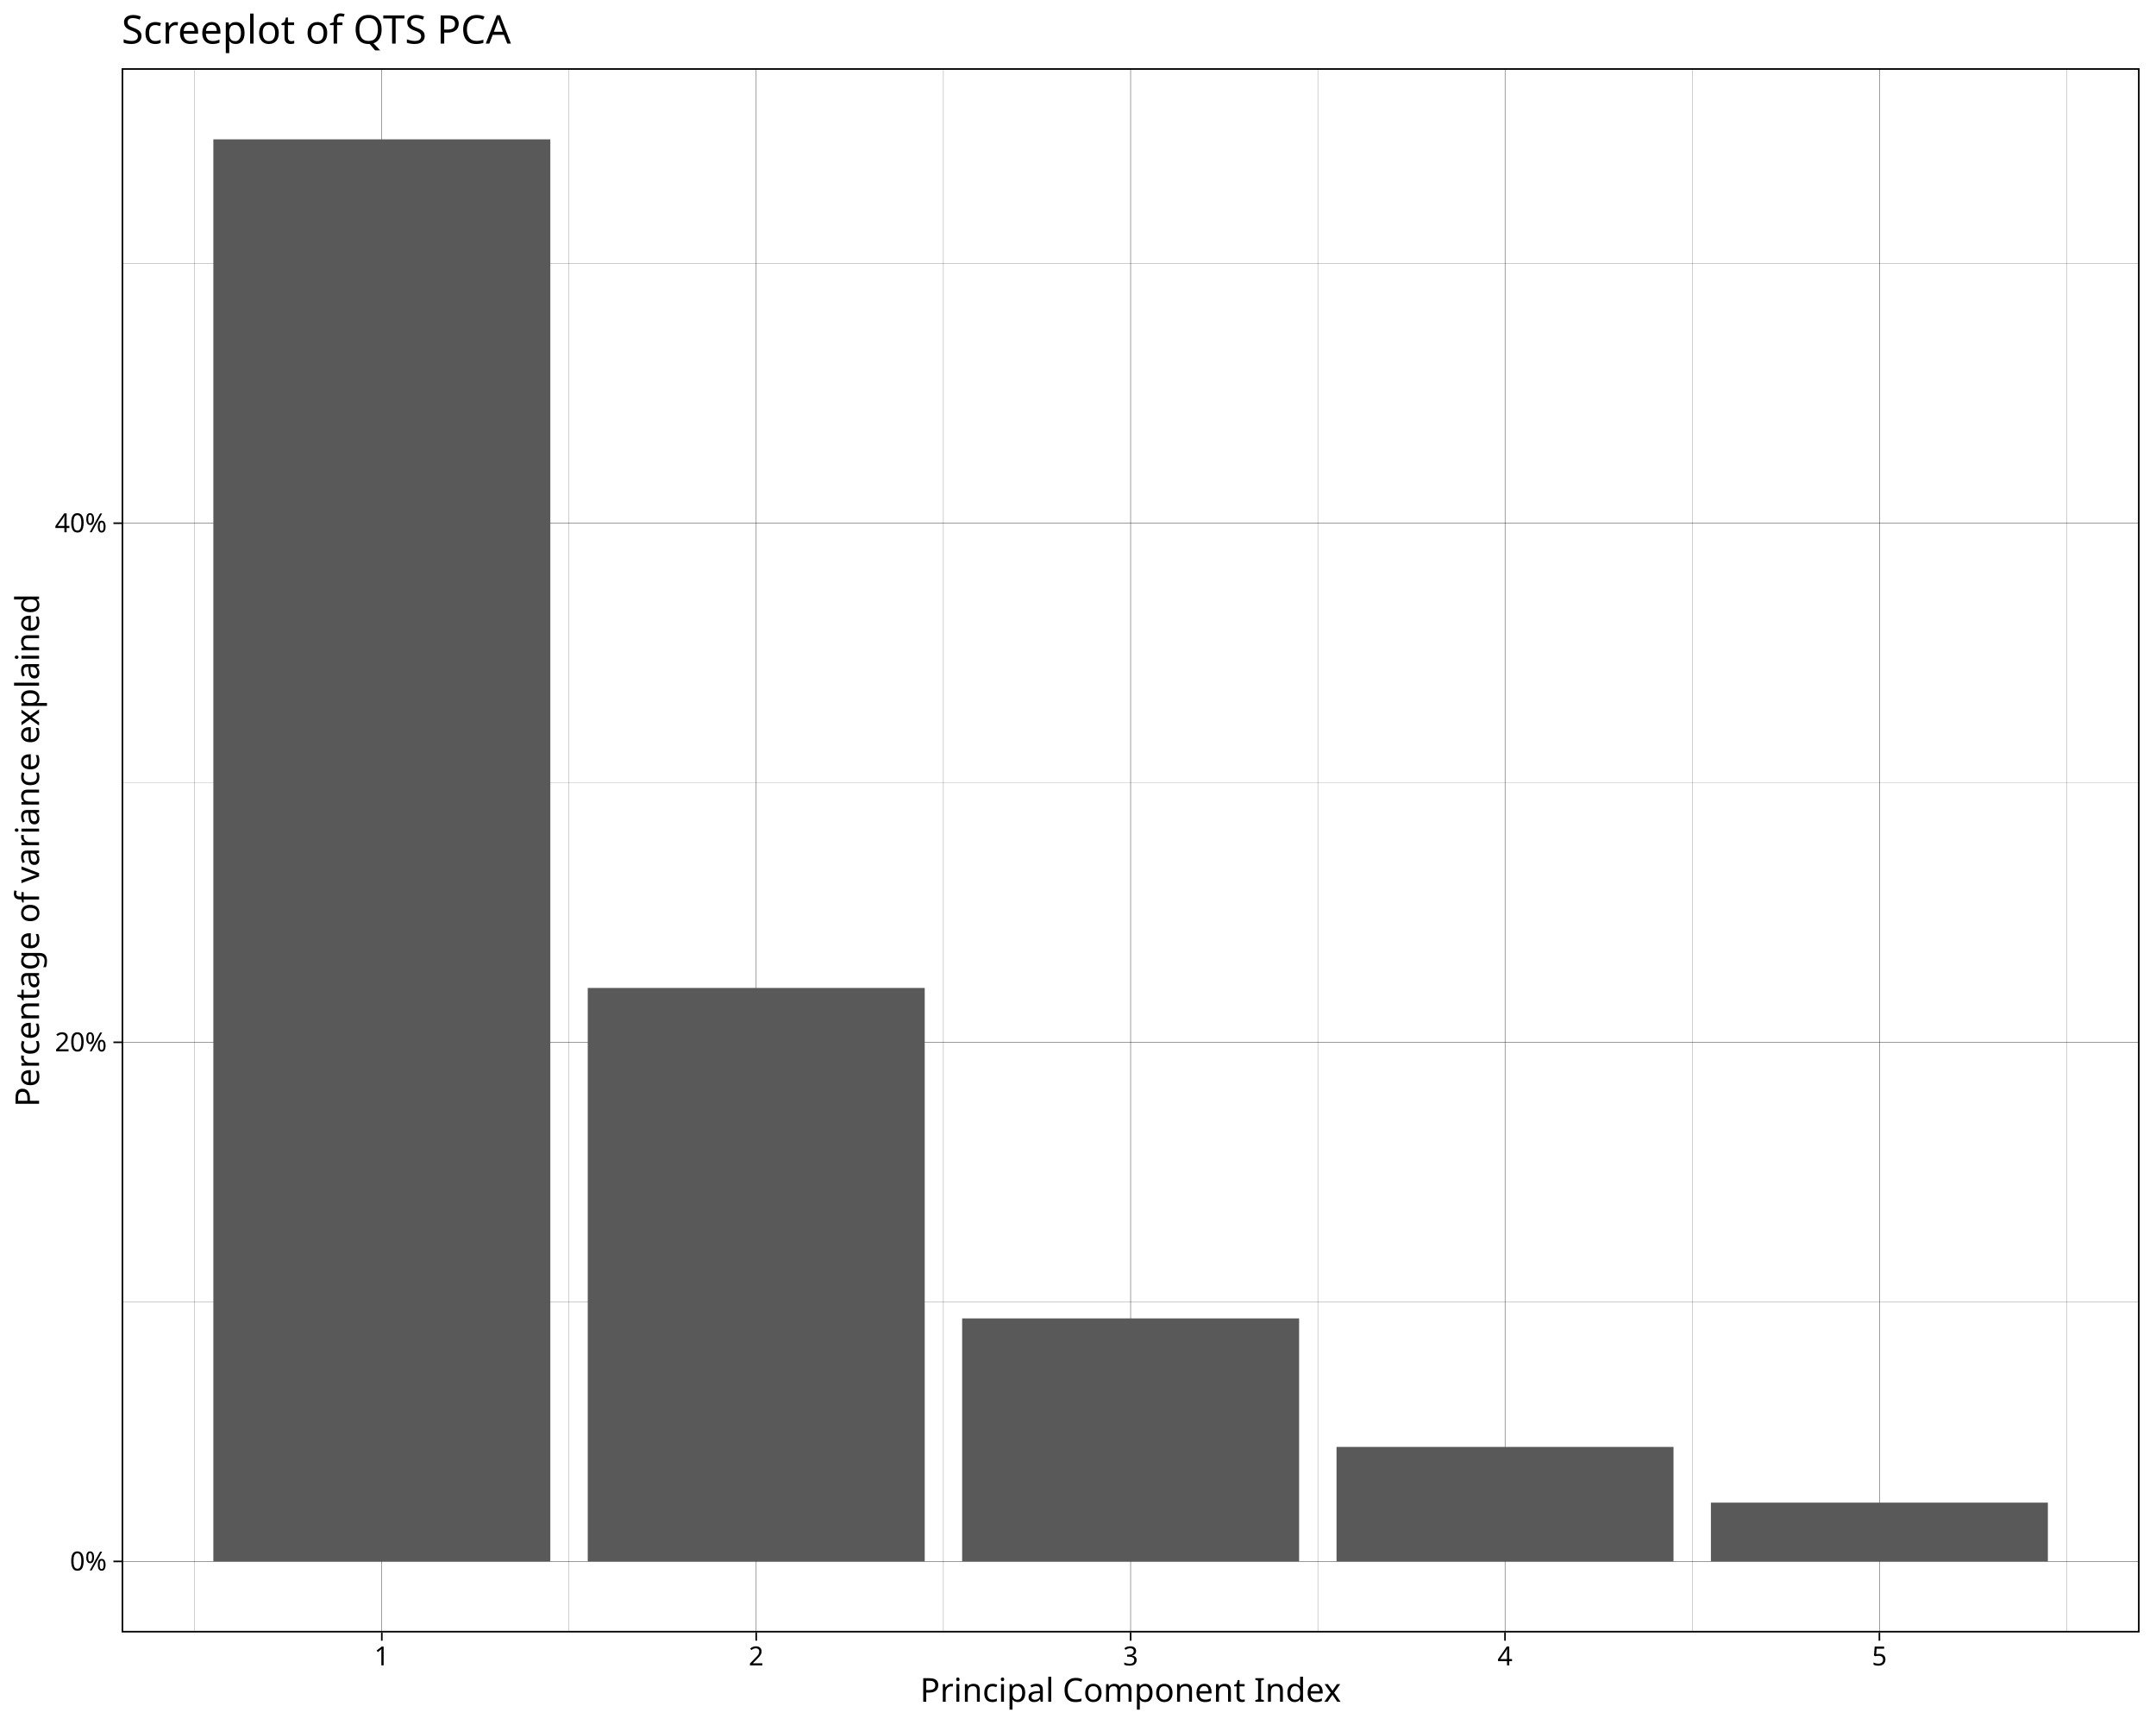
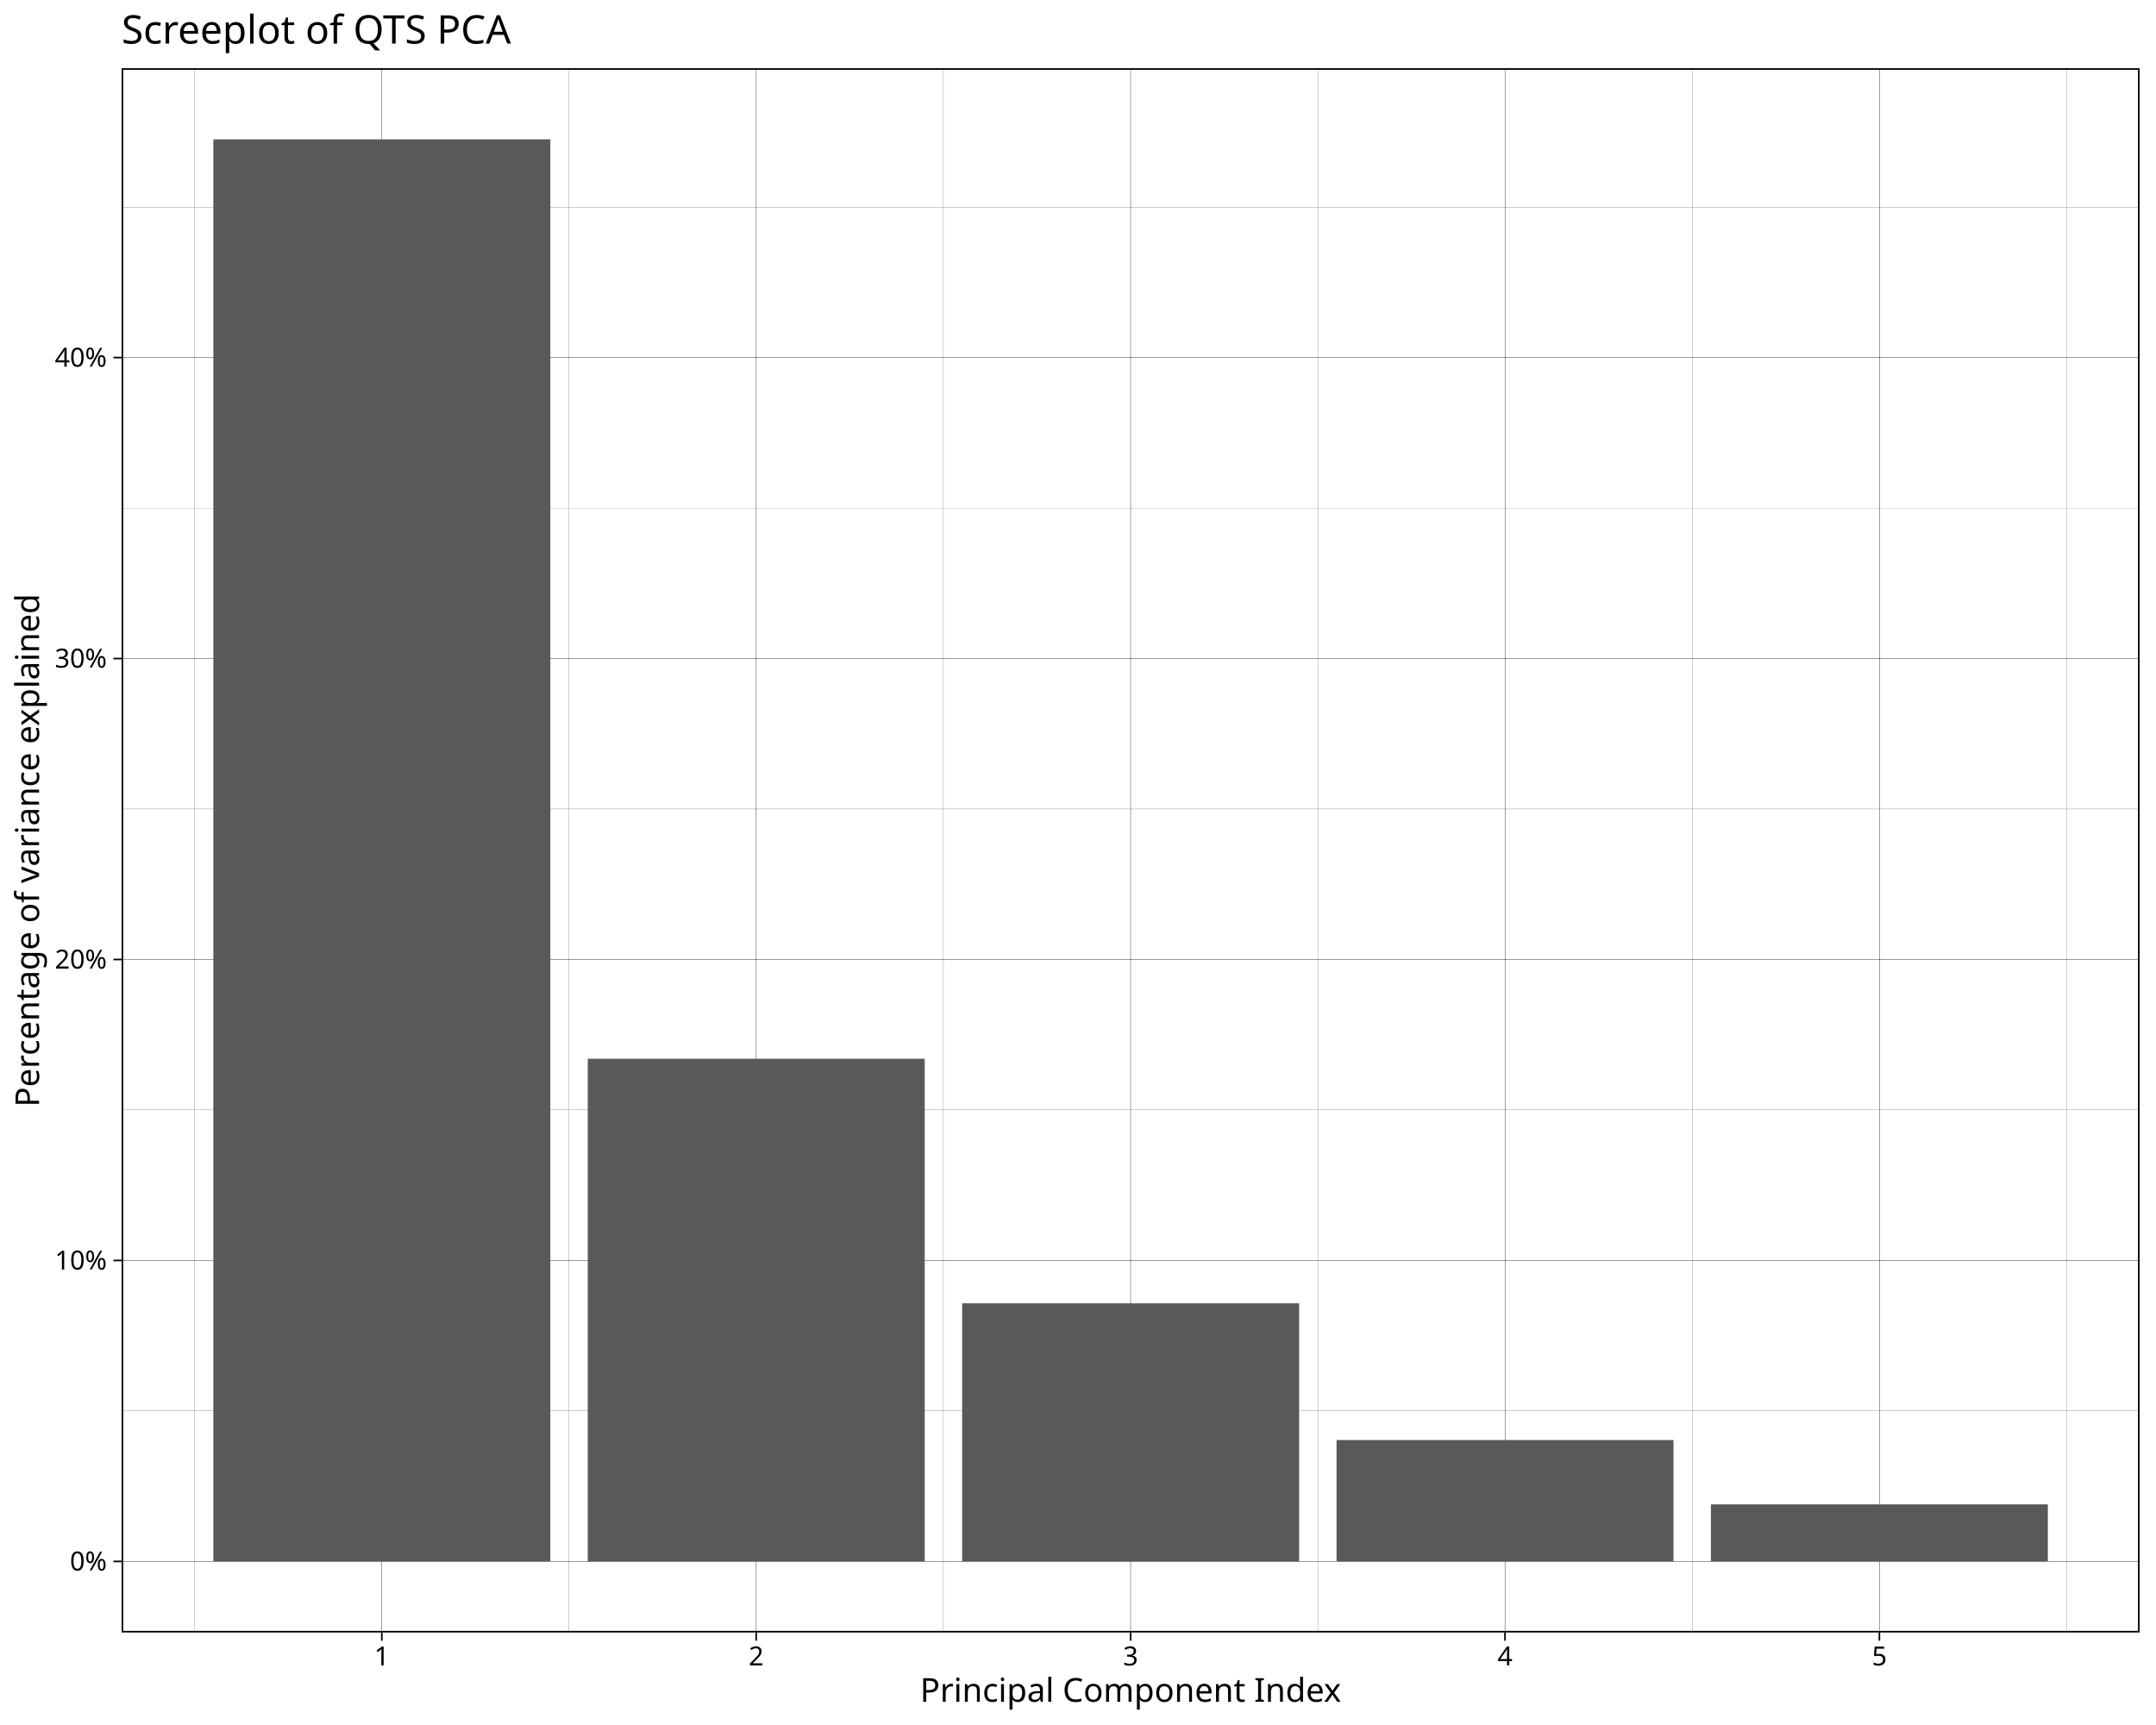
<svg xmlns="http://www.w3.org/2000/svg" class="svglite" data-engine-version="2.0" width="720.00pt" height="576.00pt" viewBox="0 0 720.00 576.00">
  <defs>
    <style type="text/css">
    .svglite line, .svglite polyline, .svglite polygon, .svglite path, .svglite rect, .svglite circle {
      fill: none;
      stroke: #000000;
      stroke-linecap: round;
      stroke-linejoin: round;
      stroke-miterlimit: 10.00;
    }
  </style>
  </defs>
  <rect width="100%" height="100%" style="stroke: none; fill: #FFFFFF;" />
  <defs>
    <clipPath id="cpMC4wMHw3MjAuMDB8MC4wMHw1NzYuMDA=">
      <rect x="0.00" y="0.00" width="720.00" height="576.00" />
    </clipPath>
  </defs>
  <g clip-path="url(#cpMC4wMHw3MjAuMDB8MC4wMHw1NzYuMDA=)">
    <rect x="0.00" y="0.00" width="720.00" height="576.00" style="stroke-width: 1.07; stroke: #FFFFFF; fill: #FFFFFF;" />
  </g>
  <defs>
    <clipPath id="cpNDAuNjJ8NzE0LjUyfDIyLjc4fDU0NS4xMQ==">
      <rect x="40.62" y="22.78" width="673.90" height="522.33" />
    </clipPath>
  </defs>
  <g clip-path="url(#cpNDAuNjJ8NzE0LjUyfDIyLjc4fDU0NS4xMQ==)">
    <rect x="40.62" y="22.78" width="673.90" height="522.33" style="stroke-width: 1.07; stroke: none; fill: #FFFFFF;" />
-     <polyline points="40.62,434.70 714.52,434.70 " style="stroke-width: 0.053; stroke-linecap: butt;" />
-     <polyline points="40.62,261.37 714.52,261.37 " style="stroke-width: 0.053; stroke-linecap: butt;" />
-     <polyline points="40.62,88.03 714.52,88.03 " style="stroke-width: 0.053; stroke-linecap: butt;" />
+     <polyline points="40.62,471.12 714.52,471.12 " style="stroke-width: 0.053; stroke-linecap: butt;" />
+     <polyline points="40.62,370.63 714.52,370.63 " style="stroke-width: 0.053; stroke-linecap: butt;" />
+     <polyline points="40.62,270.14 714.52,270.14 " style="stroke-width: 0.053; stroke-linecap: butt;" />
+     <polyline points="40.62,169.65 714.52,169.65 " style="stroke-width: 0.053; stroke-linecap: butt;" />
+     <polyline points="40.62,69.16 714.52,69.16 " style="stroke-width: 0.053; stroke-linecap: butt;" />
    <polyline points="65.00,545.11 65.00,22.78 " style="stroke-width: 0.053; stroke-linecap: butt;" />
    <polyline points="190.03,545.11 190.03,22.78 " style="stroke-width: 0.053; stroke-linecap: butt;" />
    <polyline points="315.06,545.11 315.06,22.78 " style="stroke-width: 0.053; stroke-linecap: butt;" />
    <polyline points="440.08,545.11 440.08,22.78 " style="stroke-width: 0.053; stroke-linecap: butt;" />
    <polyline points="565.11,545.11 565.11,22.78 " style="stroke-width: 0.053; stroke-linecap: butt;" />
    <polyline points="690.14,545.11 690.14,22.78 " style="stroke-width: 0.053; stroke-linecap: butt;" />
    <polyline points="40.62,521.37 714.52,521.37 " style="stroke-width: 0.11; stroke-linecap: butt;" />
-     <polyline points="40.62,348.04 714.52,348.04 " style="stroke-width: 0.11; stroke-linecap: butt;" />
-     <polyline points="40.62,174.70 714.52,174.70 " style="stroke-width: 0.11; stroke-linecap: butt;" />
+     <polyline points="40.62,420.88 714.52,420.88 " style="stroke-width: 0.11; stroke-linecap: butt;" />
+     <polyline points="40.62,320.39 714.52,320.39 " style="stroke-width: 0.11; stroke-linecap: butt;" />
+     <polyline points="40.62,219.90 714.52,219.90 " style="stroke-width: 0.11; stroke-linecap: butt;" />
+     <polyline points="40.62,119.40 714.52,119.40 " style="stroke-width: 0.11; stroke-linecap: butt;" />
    <polyline points="127.51,545.11 127.51,22.78 " style="stroke-width: 0.11; stroke-linecap: butt;" />
    <polyline points="252.54,545.11 252.54,22.78 " style="stroke-width: 0.11; stroke-linecap: butt;" />
    <polyline points="377.57,545.11 377.57,22.78 " style="stroke-width: 0.11; stroke-linecap: butt;" />
    <polyline points="502.60,545.11 502.60,22.78 " style="stroke-width: 0.11; stroke-linecap: butt;" />
    <polyline points="627.63,545.11 627.63,22.78 " style="stroke-width: 0.11; stroke-linecap: butt;" />
    <rect x="71.25" y="46.53" width="112.53" height="474.84" style="stroke-width: 1.07; stroke: none; stroke-linecap: butt; stroke-linejoin: miter; fill: #595959;" />
-     <rect x="196.28" y="329.89" width="112.53" height="191.48" style="stroke-width: 1.07; stroke: none; stroke-linecap: butt; stroke-linejoin: miter; fill: #595959;" />
-     <rect x="321.31" y="440.23" width="112.53" height="81.14" style="stroke-width: 1.07; stroke: none; stroke-linecap: butt; stroke-linejoin: miter; fill: #595959;" />
-     <rect x="446.34" y="483.15" width="112.53" height="38.22" style="stroke-width: 1.07; stroke: none; stroke-linecap: butt; stroke-linejoin: miter; fill: #595959;" />
-     <rect x="571.36" y="501.75" width="112.53" height="19.62" style="stroke-width: 1.07; stroke: none; stroke-linecap: butt; stroke-linejoin: miter; fill: #595959;" />
+     <rect x="196.28" y="353.53" width="112.53" height="167.84" style="stroke-width: 1.07; stroke: none; stroke-linecap: butt; stroke-linejoin: miter; fill: #595959;" />
+     <rect x="321.31" y="435.20" width="112.53" height="86.17" style="stroke-width: 1.07; stroke: none; stroke-linecap: butt; stroke-linejoin: miter; fill: #595959;" />
+     <rect x="446.34" y="480.85" width="112.53" height="40.52" style="stroke-width: 1.07; stroke: none; stroke-linecap: butt; stroke-linejoin: miter; fill: #595959;" />
+     <rect x="571.36" y="502.33" width="112.53" height="19.04" style="stroke-width: 1.07; stroke: none; stroke-linecap: butt; stroke-linejoin: miter; fill: #595959;" />
    <rect x="40.62" y="22.78" width="673.90" height="522.33" style="stroke-width: 1.07;" />
  </g>
  <g clip-path="url(#cpMC4wMHw3MjAuMDB8MC4wMHw1NzYuMDA=)">
    <text x="35.69" y="524.40" text-anchor="end" style="font-size: 8.80px; font-family: sans;" textLength="12.72px" lengthAdjust="spacingAndGlyphs">0%</text>
-     <text x="35.69" y="351.06" text-anchor="end" style="font-size: 8.80px; font-family: sans;" textLength="17.61px" lengthAdjust="spacingAndGlyphs">20%</text>
-     <text x="35.69" y="177.73" text-anchor="end" style="font-size: 8.80px; font-family: sans;" textLength="17.61px" lengthAdjust="spacingAndGlyphs">40%</text>
+     <text x="35.69" y="423.91" text-anchor="end" style="font-size: 8.80px; font-family: sans;" textLength="17.61px" lengthAdjust="spacingAndGlyphs">10%</text>
+     <text x="35.69" y="323.42" text-anchor="end" style="font-size: 8.80px; font-family: sans;" textLength="17.61px" lengthAdjust="spacingAndGlyphs">20%</text>
+     <text x="35.69" y="222.92" text-anchor="end" style="font-size: 8.80px; font-family: sans;" textLength="17.61px" lengthAdjust="spacingAndGlyphs">30%</text>
+     <text x="35.69" y="122.43" text-anchor="end" style="font-size: 8.80px; font-family: sans;" textLength="17.61px" lengthAdjust="spacingAndGlyphs">40%</text>
    <polyline points="37.88,521.37 40.62,521.37 " style="stroke-width: 0.53; stroke-linecap: butt;" />
-     <polyline points="37.88,348.04 40.62,348.04 " style="stroke-width: 0.53; stroke-linecap: butt;" />
-     <polyline points="37.88,174.70 40.62,174.70 " style="stroke-width: 0.53; stroke-linecap: butt;" />
+     <polyline points="37.88,420.88 40.62,420.88 " style="stroke-width: 0.53; stroke-linecap: butt;" />
+     <polyline points="37.88,320.39 40.62,320.39 " style="stroke-width: 0.53; stroke-linecap: butt;" />
+     <polyline points="37.88,219.90 40.62,219.90 " style="stroke-width: 0.53; stroke-linecap: butt;" />
+     <polyline points="37.88,119.40 40.62,119.40 " style="stroke-width: 0.53; stroke-linecap: butt;" />
    <polyline points="127.51,547.85 127.51,545.11 " style="stroke-width: 0.53; stroke-linecap: butt;" />
    <polyline points="252.54,547.85 252.54,545.11 " style="stroke-width: 0.53; stroke-linecap: butt;" />
    <polyline points="377.57,547.85 377.57,545.11 " style="stroke-width: 0.53; stroke-linecap: butt;" />
    <polyline points="502.60,547.85 502.60,545.11 " style="stroke-width: 0.53; stroke-linecap: butt;" />
    <polyline points="627.63,547.85 627.63,545.11 " style="stroke-width: 0.53; stroke-linecap: butt;" />
    <text x="127.51" y="556.10" text-anchor="middle" style="font-size: 8.80px; font-family: sans;" textLength="4.89px" lengthAdjust="spacingAndGlyphs">1</text>
    <text x="252.54" y="556.10" text-anchor="middle" style="font-size: 8.80px; font-family: sans;" textLength="4.89px" lengthAdjust="spacingAndGlyphs">2</text>
    <text x="377.57" y="556.10" text-anchor="middle" style="font-size: 8.80px; font-family: sans;" textLength="4.89px" lengthAdjust="spacingAndGlyphs">3</text>
    <text x="502.60" y="556.10" text-anchor="middle" style="font-size: 8.80px; font-family: sans;" textLength="4.89px" lengthAdjust="spacingAndGlyphs">4</text>
    <text x="627.63" y="556.10" text-anchor="middle" style="font-size: 8.80px; font-family: sans;" textLength="4.89px" lengthAdjust="spacingAndGlyphs">5</text>
    <text x="377.57" y="568.24" text-anchor="middle" style="font-size: 11.00px; font-family: sans;" textLength="132.09px" lengthAdjust="spacingAndGlyphs">Principal Component Index</text>
    <text transform="translate(13.05,283.95) rotate(-90)" text-anchor="middle" style="font-size: 11.00px; font-family: sans;" textLength="163.30px" lengthAdjust="spacingAndGlyphs">Percentage of variance explained</text>
    <text x="40.62" y="14.56" style="font-size: 13.20px; font-family: sans;" textLength="132.07px" lengthAdjust="spacingAndGlyphs">Screeplot of QTS PCA</text>
  </g>
</svg>
